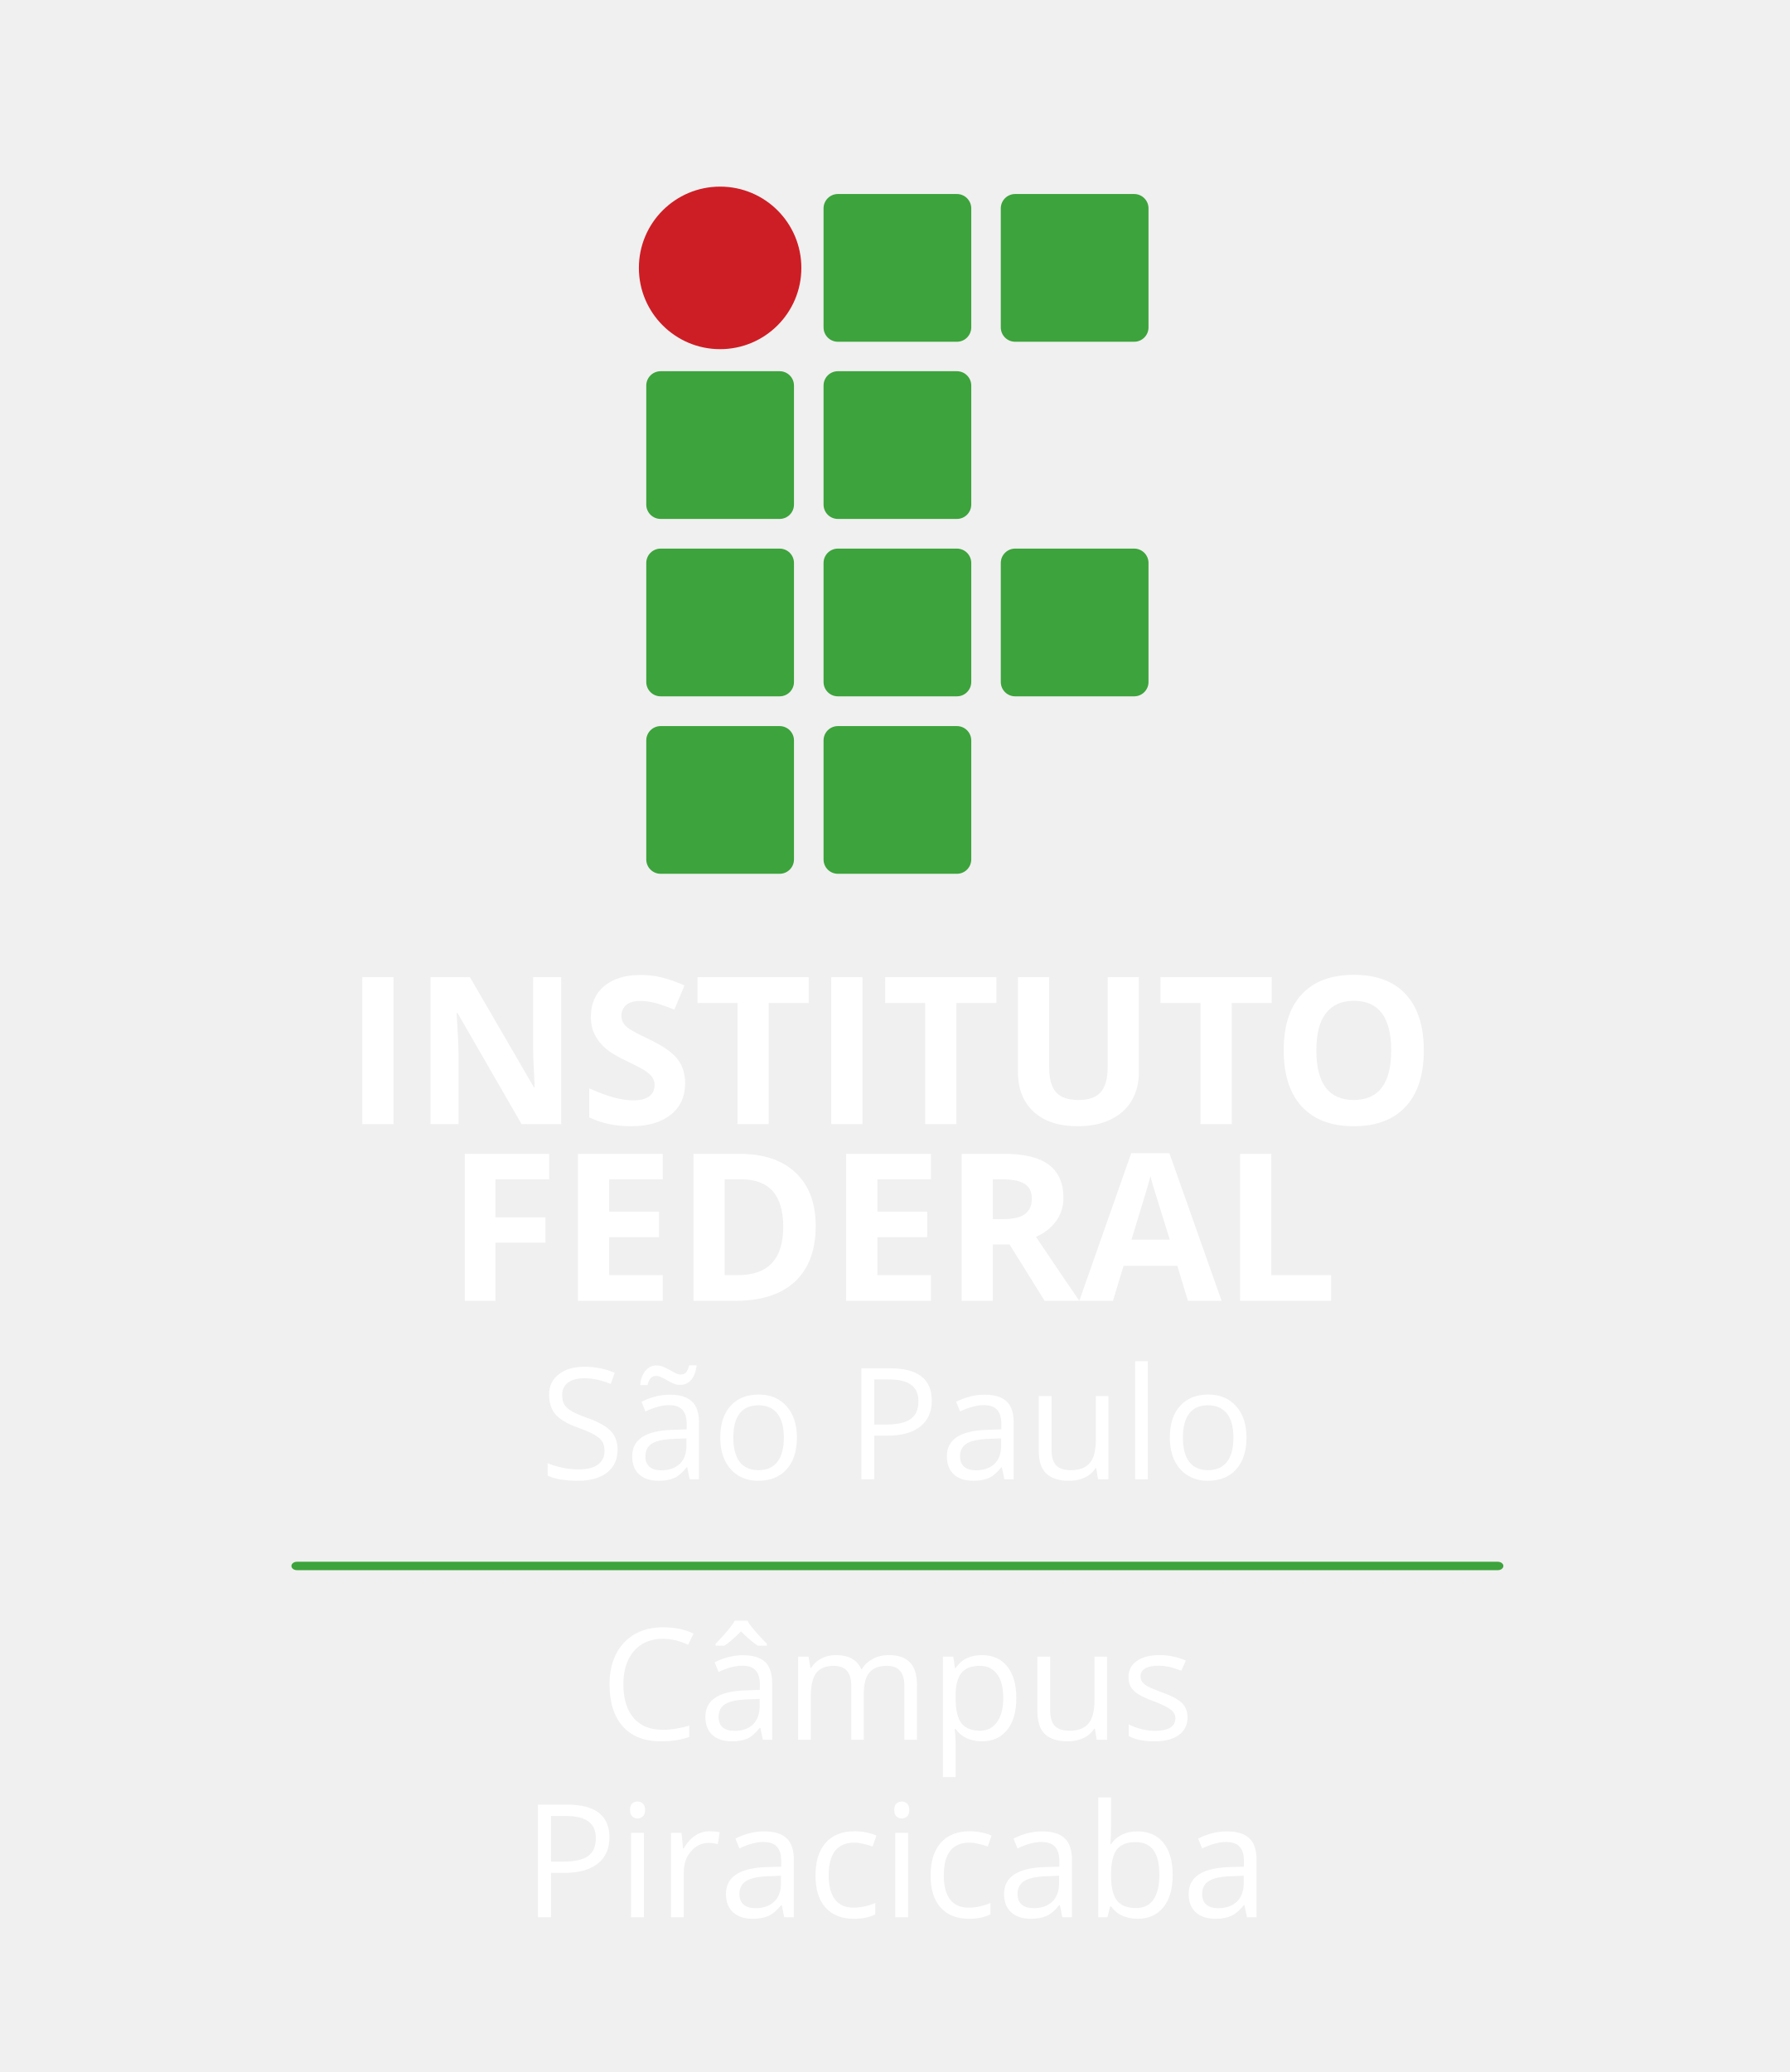
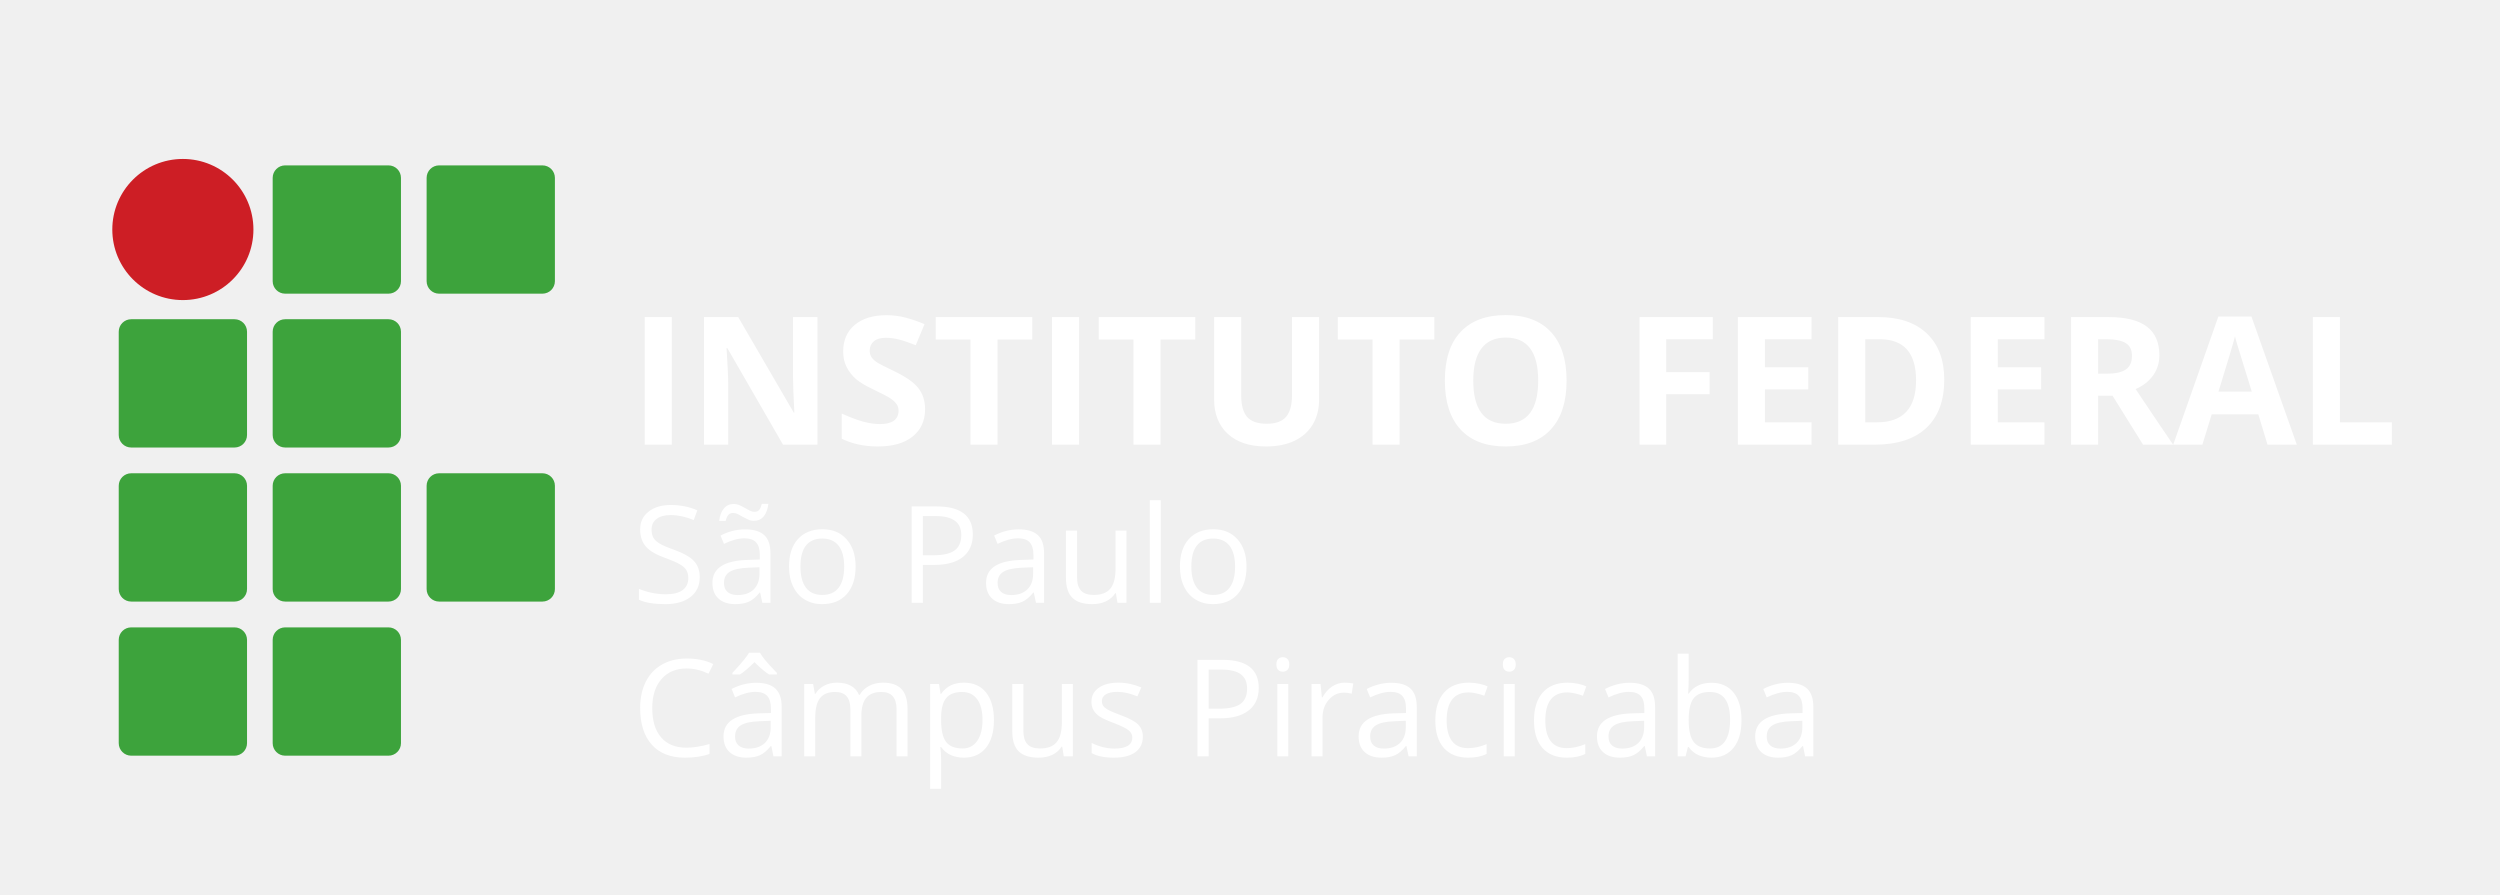
- <svg xmlns="http://www.w3.org/2000/svg" id="svg2" version="1.1" xml:space="preserve" width="270" height="312.5" viewBox="0 0 270 312.5">
+ <svg xmlns="http://www.w3.org/2000/svg" id="svg2" version="1.1" xml:space="preserve" width="440" height="157.5" viewBox="0 0 440 157.5">
  <defs id="defs6">
    <clipPath clipPathUnits="userSpaceOnUse" id="clipPath16">
-       <path d="M 0,250 216,250 216,0 0,0 0,250 Z" id="path18" />
-     </clipPath>
-     <clipPath clipPathUnits="userSpaceOnUse" id="clipPath32">
-       <path d="M 0,250 216,250 216,0 0,0 0,250 Z" id="path34" />
+       <path d="M 0,126 352,126 352,0 0,0 0,126 Z" id="path18" />
    </clipPath>
  </defs>
-   <g id="g10" transform="matrix(1.25,0,0,-1.25,0,312.5)">
+   <g id="g10" transform="matrix(1.25,0,0,-1.25,0,157.5)">
    <g id="g12">
      <g id="g14" clip-path="url(#clipPath16)">
-         <g id="g20" transform="translate(181.4131,61.0547)">
-           <path d="m 0,0 c 0,-0.28 -0.302,-0.506 -0.67,-0.506 l -144.907,0 c -0.371,0 -0.671,0.226 -0.671,0.506 0,0.28 0.3,0.509 0.671,0.509 l 144.907,0 C -0.302,0.509 0,0.28 0,0" style="fill:#3da33c;fill-opacity:1;fill-rule:nonzero;stroke:none" id="path22" />
+         <g id="g20" transform="translate(78.1309,43.0586)">
+           <path d="m 0,0 c 0,-0.973 -0.788,-1.76 -1.76,-1.76 l -14.542,0 c -0.973,0 -1.761,0.787 -1.761,1.76 l 0,14.546 c 0,0.971 0.788,1.759 1.761,1.759 l 14.542,0 C -0.788,16.305 0,15.517 0,14.546 L 0,0 Z" style="fill:#3da33c;fill-opacity:1;fill-rule:nonzero;stroke:none" id="path22" />
+         </g>
+         <g id="g24" transform="translate(56.457,86.4092)">
+           <path d="m 0,0 c 0,-0.972 -0.79,-1.759 -1.762,-1.759 l -14.543,0 c -0.972,0 -1.759,0.787 -1.759,1.759 l 0,14.546 c 0,0.973 0.787,1.76 1.759,1.76 l 14.543,0 C -0.79,16.306 0,15.519 0,14.546 L 0,0 Z" style="fill:#3da33c;fill-opacity:1;fill-rule:nonzero;stroke:none" id="path26" />
+         </g>
+         <g id="g28" transform="translate(78.1309,86.4092)">
+           <path d="m 0,0 c 0,-0.972 -0.788,-1.759 -1.76,-1.759 l -14.542,0 c -0.973,0 -1.761,0.787 -1.761,1.759 l 0,14.546 c 0,0.973 0.788,1.76 1.761,1.76 l 14.542,0 c 0.972,0 1.76,-0.787 1.76,-1.76 L 0,0 Z" style="fill:#3da33c;fill-opacity:1;fill-rule:nonzero;stroke:none" id="path30" />
+         </g>
+         <g id="g32" transform="translate(34.7813,64.7471)">
+           <path d="m 0,0 c 0,-0.97 -0.79,-1.758 -1.76,-1.758 l -14.545,0 c -0.972,0 -1.759,0.788 -1.759,1.758 l 0,14.546 c 0,0.973 0.787,1.76 1.759,1.76 l 14.545,0 c 0.97,0 1.76,-0.787 1.76,-1.76 L 0,0 Z" style="fill:#3da33c;fill-opacity:1;fill-rule:nonzero;stroke:none" id="path34" />
+         </g>
+         <g id="g36" transform="translate(56.457,64.7471)">
+           <path d="m 0,0 c 0,-0.97 -0.79,-1.758 -1.762,-1.758 l -14.543,0 c -0.972,0 -1.759,0.788 -1.759,1.758 l 0,14.546 c 0,0.973 0.787,1.76 1.759,1.76 l 14.543,0 C -0.79,16.306 0,15.519 0,14.546 L 0,0 Z" style="fill:#3da33c;fill-opacity:1;fill-rule:nonzero;stroke:none" id="path38" />
+         </g>
+         <g id="g40" transform="translate(34.7813,43.0586)">
+           <path d="m 0,0 c 0,-0.973 -0.79,-1.76 -1.76,-1.76 l -14.545,0 c -0.972,0 -1.759,0.787 -1.759,1.76 l 0,14.546 c 0,0.971 0.787,1.759 1.759,1.759 l 14.545,0 C -0.79,16.305 0,15.517 0,14.546 L 0,0 Z" style="fill:#3da33c;fill-opacity:1;fill-rule:nonzero;stroke:none" id="path42" />
+         </g>
+         <g id="g44" transform="translate(56.457,43.0586)">
+           <path d="m 0,0 c 0,-0.973 -0.79,-1.76 -1.762,-1.76 l -14.543,0 c -0.972,0 -1.759,0.787 -1.759,1.76 l 0,14.546 c 0,0.971 0.787,1.759 1.759,1.759 l 14.543,0 C -0.79,16.305 0,15.517 0,14.546 L 0,0 Z" style="fill:#3da33c;fill-opacity:1;fill-rule:nonzero;stroke:none" id="path46" />
+         </g>
+         <g id="g48" transform="translate(34.7813,21.3594)">
+           <path d="m 0,0 c 0,-0.969 -0.79,-1.76 -1.76,-1.76 l -14.545,0 c -0.972,0 -1.759,0.791 -1.759,1.76 l 0,14.55 c 0,0.969 0.787,1.756 1.759,1.756 l 14.545,0 C -0.79,16.306 0,15.519 0,14.55 L 0,0 Z" style="fill:#3da33c;fill-opacity:1;fill-rule:nonzero;stroke:none" id="path50" />
+         </g>
+         <g id="g52" transform="translate(56.457,21.3594)">
+           <path d="m 0,0 c 0,-0.969 -0.79,-1.76 -1.762,-1.76 l -14.543,0 c -0.972,0 -1.759,0.791 -1.759,1.76 l 0,14.55 c 0,0.969 0.787,1.756 1.759,1.756 l 14.543,0 C -0.79,16.306 0,15.519 0,14.55 L 0,0 Z" style="fill:#3da33c;fill-opacity:1;fill-rule:nonzero;stroke:none" id="path54" />
+         </g>
+         <g id="g56" transform="translate(35.6826,93.6826)">
+           <path d="m 0,0 c 0,-5.487 -4.446,-9.934 -9.936,-9.934 -5.487,0 -9.934,4.447 -9.934,9.934 0,5.487 4.447,9.937 9.934,9.937 C -4.446,9.937 0,5.487 0,0" style="fill:#cd1e25;fill-opacity:1;fill-rule:nonzero;stroke:none" id="path58" />
        </g>
      </g>
    </g>
-     <text transform="matrix(1,0,0,-0.9982694,65.1177,71.5225)" style="font-variant:normal;font-weight:normal;font-stretch:normal;font-size:18.78px;font-family:'Open Sans';-inkscape-font-specification:OpenSans;writing-mode:lr-tb;fill:#ffffff;fill-opacity:1;fill-rule:nonzero;stroke:none;" id="text24">
-       <tspan x="0 10.31 20.751 32.094 36.977 48.282 58.724 70.254 75.006" y="0" id="tspan26">São Paulo</tspan>
+     <text transform="matrix(1,0,0,-0.998275,88.5132,63.3867)" style="font-variant:normal;font-weight:bold;font-stretch:normal;font-size:25.217px;font-family:'Open Sans';-inkscape-font-specification:OpenSans-Bold;writing-mode:lr-tb;fill:#ffffff;fill-opacity:1;fill-rule:nonzero;stroke:none;" id="text60">
+       <tspan x="0 8.372 28.924 42.869 57.47 65.817 80.494 99.608 114.234 134.358 140.965 154.859 168.981 187.642 201.764 218.508 235.958" y="0" id="tspan62">INSTITUTO FEDERAL</tspan>
    </text>
-     <g id="g28">
-       <g id="g30" clip-path="url(#clipPath32)">
-         <g id="g36" transform="translate(117.2017,210.5)">
-           <path d="m 0,0 c 0,-0.961 -0.775,-1.735 -1.733,-1.735 l -14.358,0 c -0.959,0 -1.733,0.774 -1.733,1.735 l 0,14.355 c 0,0.958 0.774,1.736 1.733,1.736 l 14.358,0 C -0.775,16.091 0,15.313 0,14.355 L 0,0 Z" style="fill:#3da33c;fill-opacity:1;fill-rule:nonzero;stroke:none" id="path38" />
-         </g>
-         <g id="g40" transform="translate(138.5918,210.5)">
-           <path d="m 0,0 c 0,-0.961 -0.775,-1.735 -1.732,-1.735 l -14.359,0 c -0.958,0 -1.735,0.774 -1.735,1.735 l 0,14.355 c 0,0.958 0.777,1.736 1.735,1.736 l 14.359,0 C -0.775,16.091 0,15.313 0,14.355 L 0,0 Z" style="fill:#3da33c;fill-opacity:1;fill-rule:nonzero;stroke:none" id="path42" />
-         </g>
-         <g id="g44" transform="translate(138.5918,167.7178)">
-           <path d="m 0,0 c 0,-0.96 -0.775,-1.735 -1.732,-1.735 l -14.359,0 c -0.958,0 -1.735,0.775 -1.735,1.735 l 0,14.354 c 0,0.961 0.777,1.736 1.735,1.736 l 14.359,0 C -0.775,16.09 0,15.315 0,14.354 L 0,0 Z" style="fill:#3da33c;fill-opacity:1;fill-rule:nonzero;stroke:none" id="path46" />
-         </g>
-         <g id="g48" transform="translate(95.8096,189.124)">
-           <path d="m 0,0 c 0,-0.962 -0.775,-1.737 -1.733,-1.737 l -14.356,0 c -0.961,0 -1.735,0.775 -1.735,1.737 l 0,14.352 c 0,0.959 0.774,1.735 1.735,1.735 l 14.356,0 C -0.775,16.087 0,15.311 0,14.352 L 0,0 Z" style="fill:#3da33c;fill-opacity:1;fill-rule:nonzero;stroke:none" id="path50" />
-         </g>
-         <g id="g52" transform="translate(117.2017,189.124)">
-           <path d="m 0,0 c 0,-0.962 -0.775,-1.737 -1.733,-1.737 l -14.358,0 c -0.959,0 -1.733,0.775 -1.733,1.737 l 0,14.352 c 0,0.959 0.774,1.735 1.733,1.735 l 14.358,0 C -0.775,16.087 0,15.311 0,14.352 L 0,0 Z" style="fill:#3da33c;fill-opacity:1;fill-rule:nonzero;stroke:none" id="path54" />
-         </g>
-         <g id="g56" transform="translate(95.8096,167.7178)">
-           <path d="m 0,0 c 0,-0.96 -0.775,-1.735 -1.733,-1.735 l -14.356,0 c -0.961,0 -1.735,0.775 -1.735,1.735 l 0,14.354 c 0,0.961 0.774,1.736 1.735,1.736 l 14.356,0 C -0.775,16.09 0,15.315 0,14.354 L 0,0 Z" style="fill:#3da33c;fill-opacity:1;fill-rule:nonzero;stroke:none" id="path58" />
-         </g>
-         <g id="g60" transform="translate(117.2017,167.7178)">
-           <path d="m 0,0 c 0,-0.96 -0.775,-1.735 -1.733,-1.735 l -14.358,0 c -0.959,0 -1.733,0.775 -1.733,1.735 l 0,14.354 c 0,0.961 0.774,1.736 1.733,1.736 l 14.358,0 C -0.775,16.09 0,15.315 0,14.354 L 0,0 Z" style="fill:#3da33c;fill-opacity:1;fill-rule:nonzero;stroke:none" id="path62" />
-         </g>
-         <g id="g64" transform="translate(95.8096,146.3057)">
-           <path d="m 0,0 c 0,-0.961 -0.775,-1.734 -1.733,-1.734 l -14.356,0 c -0.961,0 -1.735,0.773 -1.735,1.734 l 0,14.353 c 0,0.959 0.774,1.734 1.735,1.734 l 14.356,0 C -0.775,16.087 0,15.312 0,14.353 L 0,0 Z" style="fill:#3da33c;fill-opacity:1;fill-rule:nonzero;stroke:none" id="path66" />
-         </g>
-         <g id="g68" transform="translate(117.2017,146.3057)">
-           <path d="m 0,0 c 0,-0.961 -0.775,-1.734 -1.733,-1.734 l -14.358,0 c -0.959,0 -1.733,0.773 -1.733,1.734 l 0,14.353 c 0,0.959 0.774,1.734 1.733,1.734 l 14.358,0 C -0.775,16.087 0,15.312 0,14.353 L 0,0 Z" style="fill:#3da33c;fill-opacity:1;fill-rule:nonzero;stroke:none" id="path70" />
-         </g>
-         <g id="g72" transform="translate(96.7002,217.6777)">
-           <path d="m 0,0 c 0,-5.416 -4.387,-9.806 -9.803,-9.806 -5.413,0 -9.803,4.39 -9.803,9.806 0,5.418 4.39,9.805 9.803,9.805 C -4.387,9.805 0,5.418 0,0" style="fill:#cd1e25;fill-opacity:1;fill-rule:nonzero;stroke:none" id="path74" />
-         </g>
-       </g>
-     </g>
-     <text transform="matrix(1,0,0,-0.9982641,41.4839,114.3643)" style="font-variant:normal;font-weight:bold;font-stretch:normal;font-size:24.887px;font-family:'Open Sans';-inkscape-font-specification:OpenSans-Bold;writing-mode:lr-tb;fill:#ffffff;fill-opacity:1;fill-rule:nonzero;stroke:none;" id="text76">
-       <tspan x="0 8.262 28.545 42.307 56.717 64.954 79.438 98.302 112.736" y="0" id="tspan78">INSTITUTO</tspan>
-       <tspan x="12.369 26.081 40.018 58.434 72.37 88.895 106.116" y="21.353" id="tspan80">FEDERAL</tspan>
+     <text transform="matrix(1,0,0,-0.9982733,88.9771,41.125)" style="font-variant:normal;font-weight:normal;font-stretch:normal;font-size:19.054px;font-family:'Open Sans';-inkscape-font-specification:OpenSans;writing-mode:lr-tb;fill:#ffffff;fill-opacity:1;fill-rule:nonzero;stroke:none;" id="text64">
+       <tspan x="0 10.461 21.055 32.563 37.517 48.988 59.582 71.281 76.102" y="0" id="tspan66">São Paulo</tspan>
    </text>
-     <text transform="matrix(1,0,0,-0.9982694,72.4106,40.0859)" style="font-variant:normal;font-weight:normal;font-stretch:normal;font-size:18.78px;font-family:'Open Sans';-inkscape-font-specification:OpenSans;writing-mode:lr-tb;fill:#ffffff;fill-opacity:1;fill-rule:nonzero;stroke:none;" id="text82">
-       <tspan x="0 11.85 22.291 39.756 51.268 62.799" y="0" id="tspan84">Câmpus</tspan>
-     </text>
-     <text transform="matrix(1,0,0,-0.9982734,63.0396,18.6748)" style="font-variant:normal;font-weight:normal;font-stretch:normal;font-size:19.055px;font-family:'Open Sans';-inkscape-font-specification:OpenSans;writing-mode:lr-tb;fill:#ffffff;fill-opacity:1;fill-rule:nonzero;stroke:none;" id="text86">
-       <tspan x="0 11.471 16.292 24.066 34.66 43.73 48.551 57.621 68.215 79.896" y="0" id="tspan88">Piracicaba</tspan>
+     <text transform="matrix(1,0,0,-0.9982734,88.9771,19.5078)" style="font-variant:normal;font-weight:normal;font-stretch:normal;font-size:19.055px;font-family:'Open Sans';-inkscape-font-specification:OpenSans;writing-mode:lr-tb;fill:#ffffff;fill-opacity:1;fill-rule:nonzero;stroke:none;" id="text68">
+       <tspan x="0 12.023 22.618 40.338 52.019 63.718 72.807 77.761 89.232 94.053 101.827 112.422 121.491 126.312 135.382 145.977 157.657" y="0" id="tspan70">Câmpus Piracicaba</tspan>
    </text>
  </g>
</svg>
